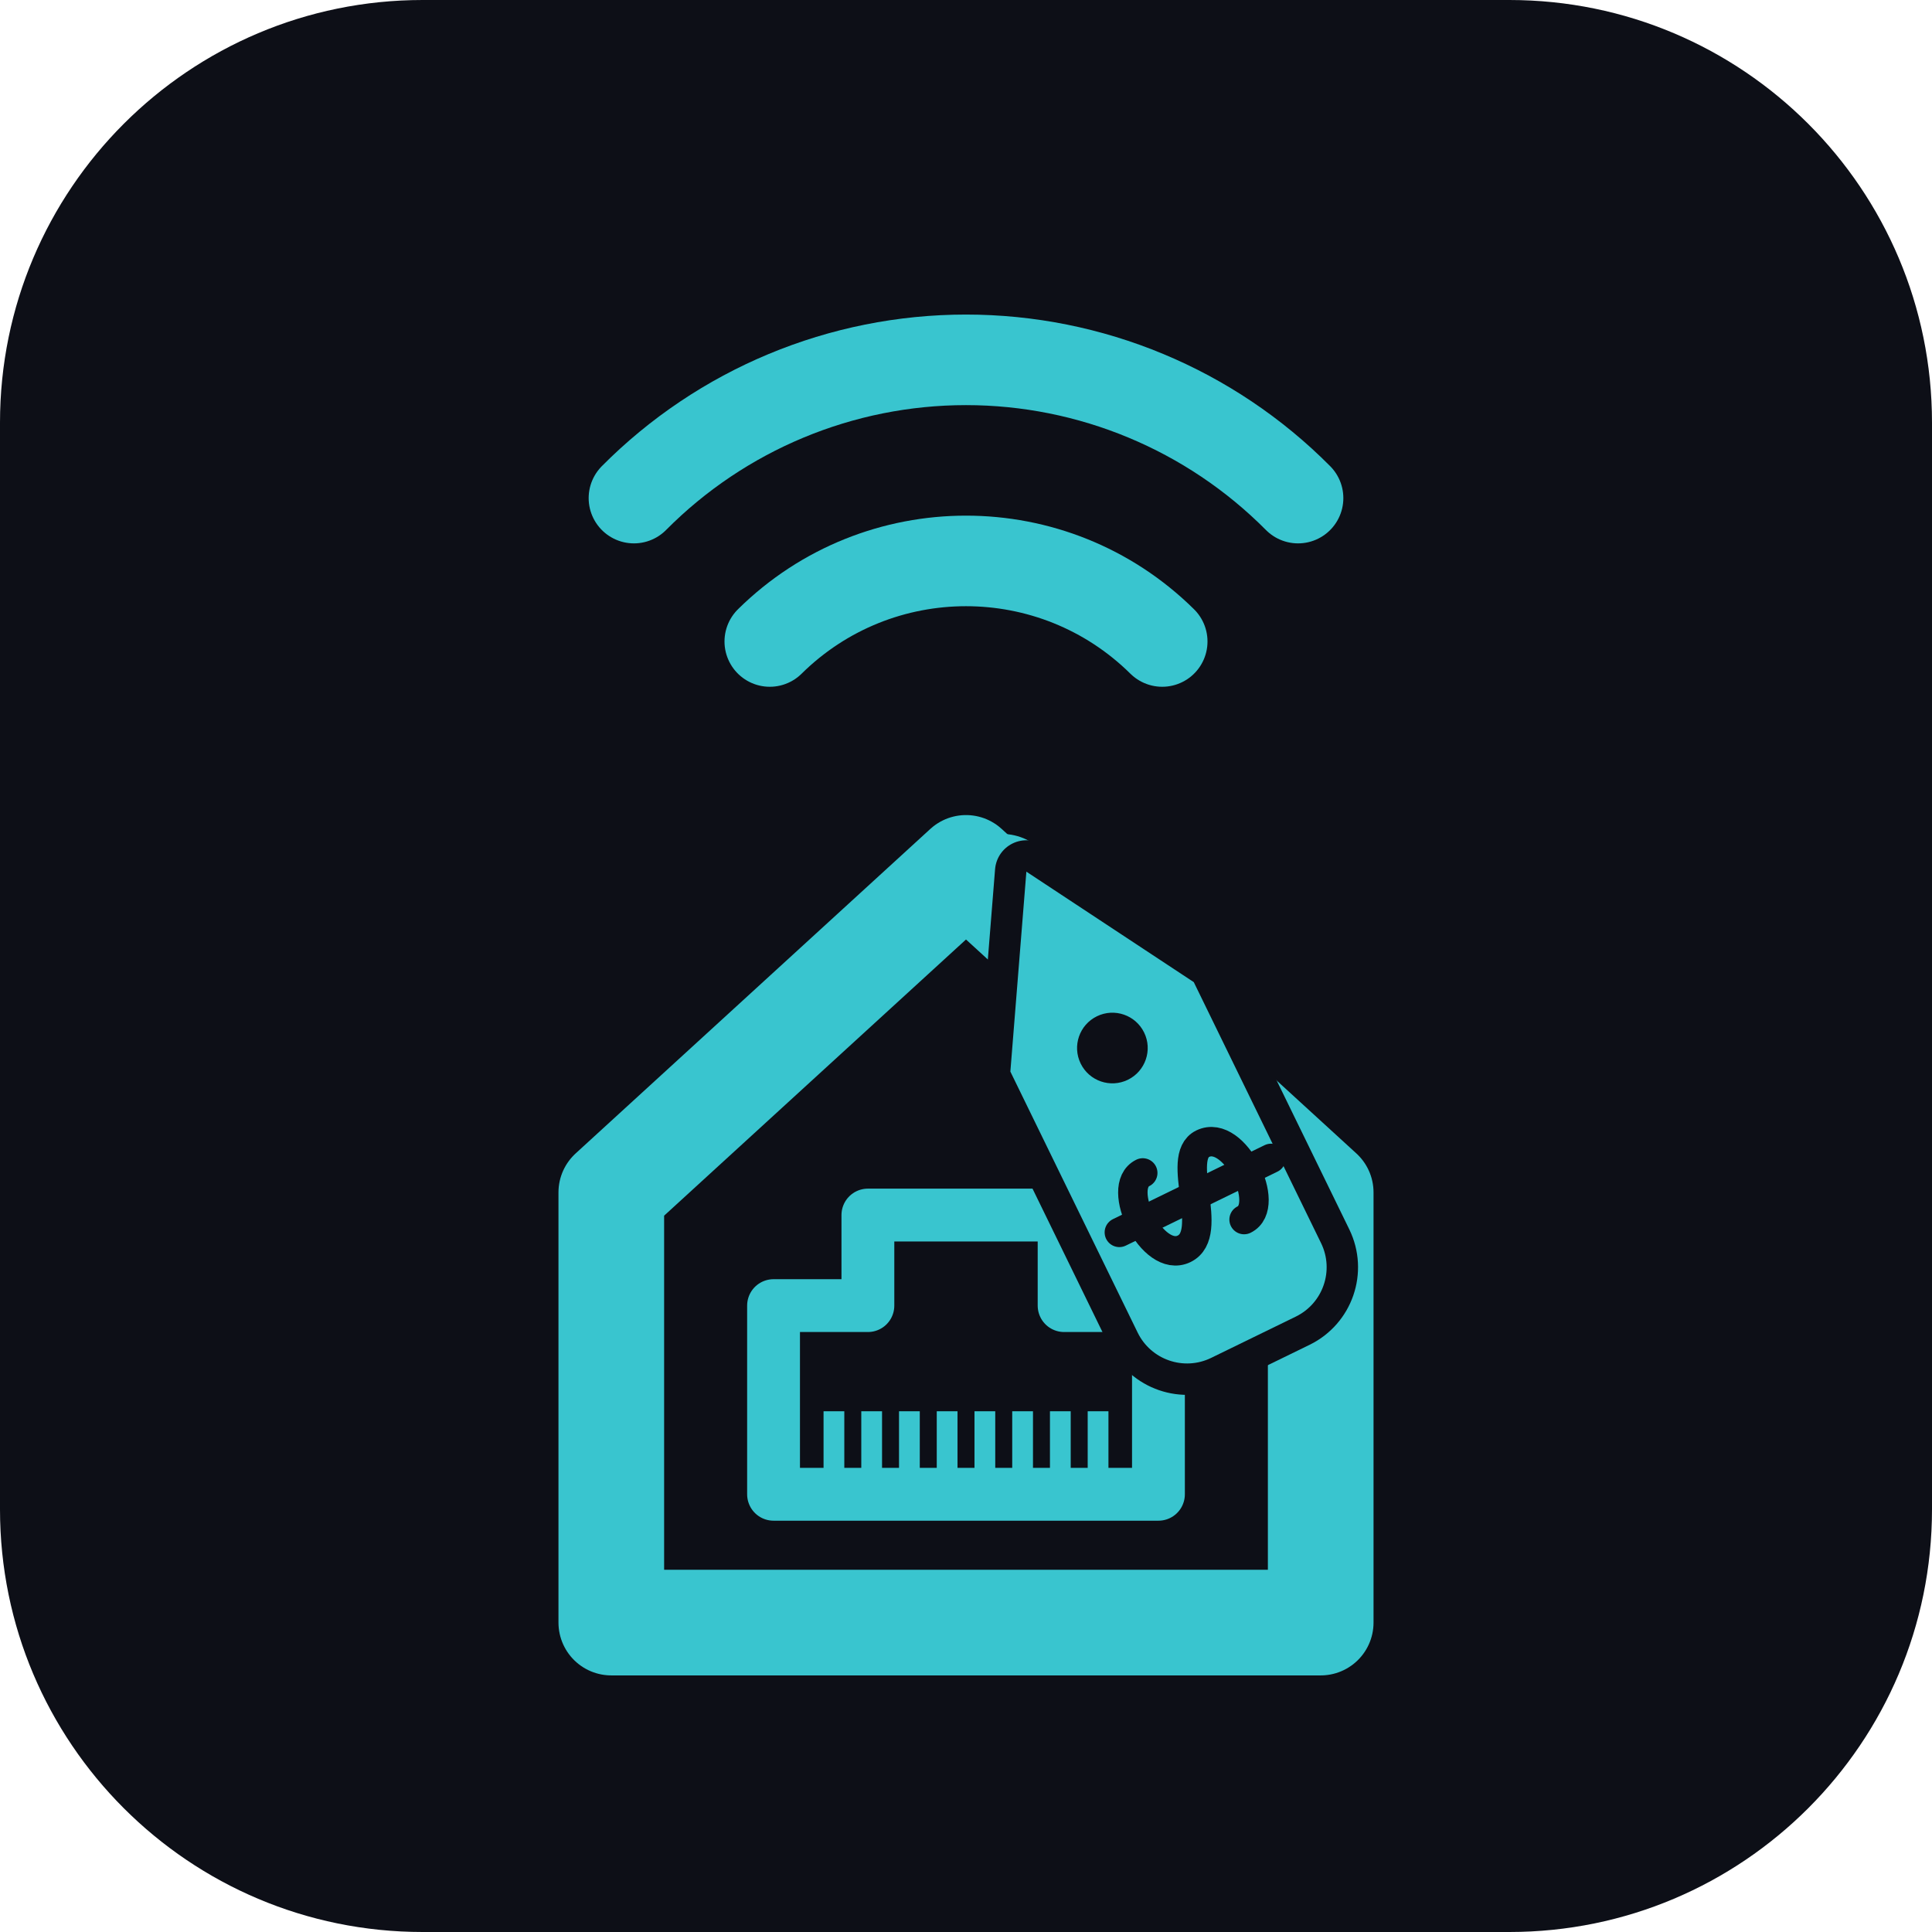
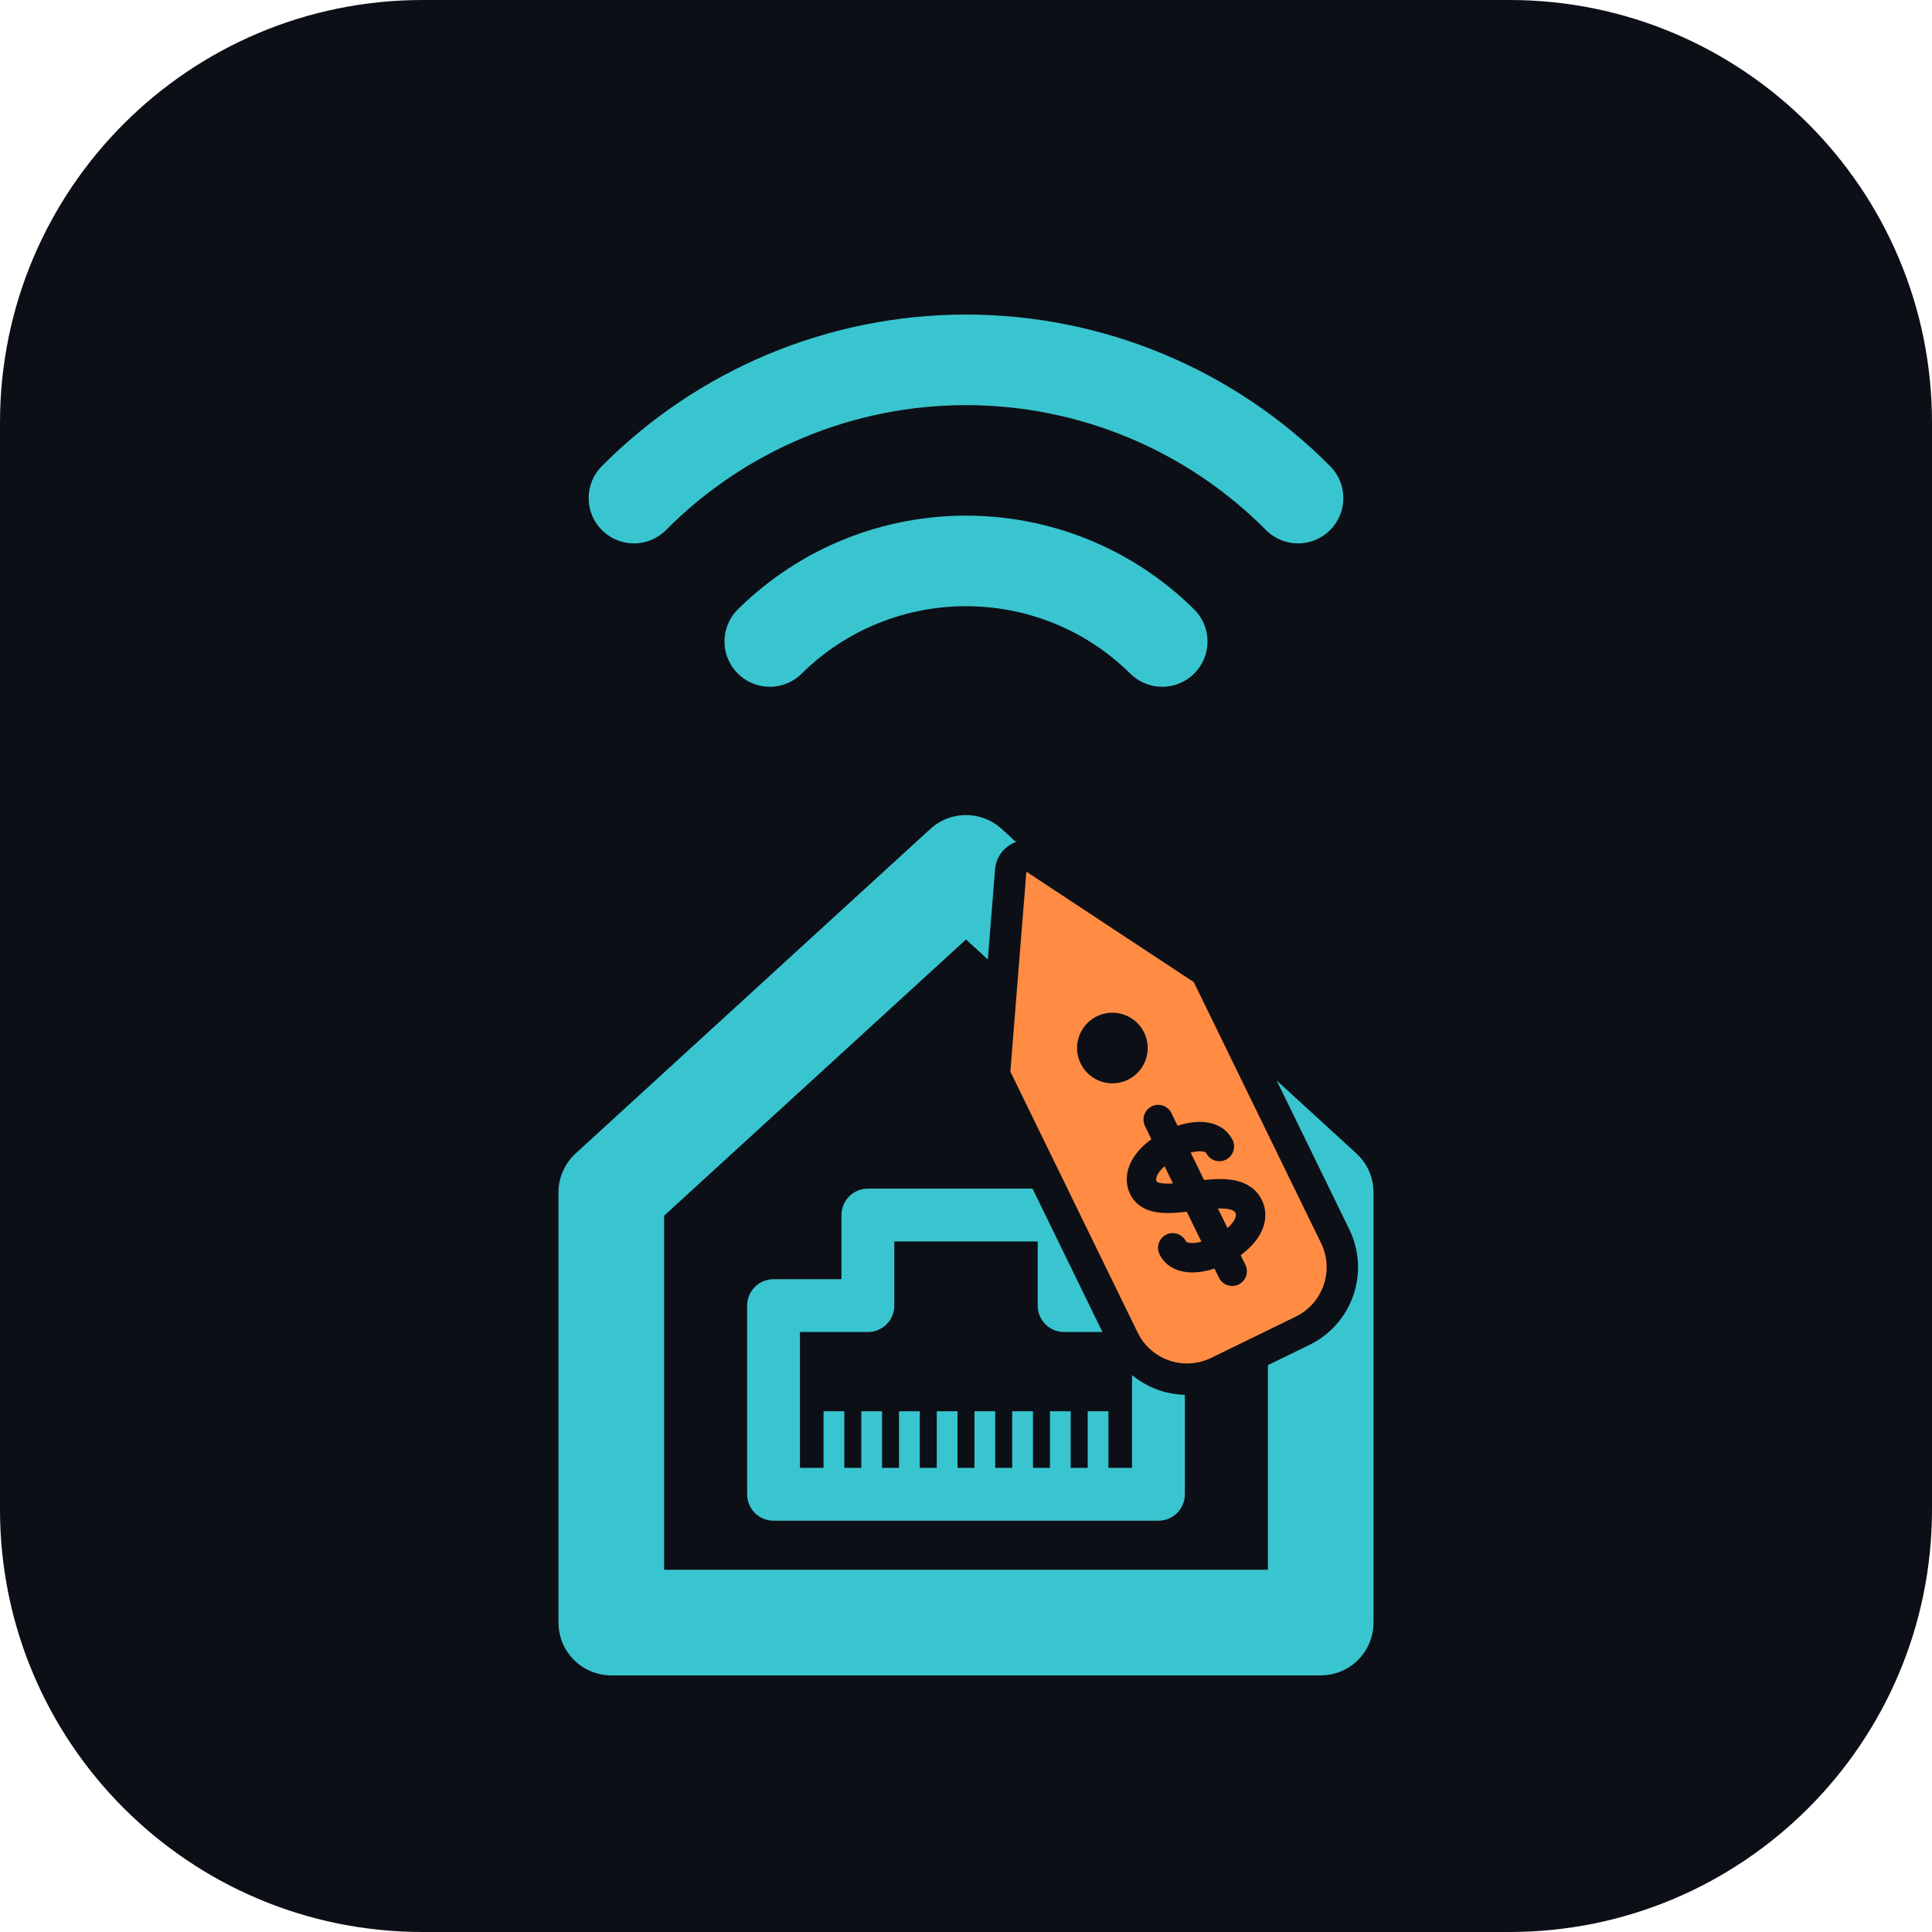
<svg xmlns="http://www.w3.org/2000/svg" viewBox="0 0 512 512" role="img" aria-label="SmartHomeSellout Classes">
  <rect width="512" height="512" rx="112" fill="#0d0f17" />
  <path d="M162 430 V316 L256 230 L350 316 V430 Z" fill="none" stroke="#39c5cf" stroke-width="28" stroke-linejoin="round" stroke-linecap="round" />
  <path d="M204 170 A 74 74 0 0 1 308 170" fill="none" stroke="#39c5cf" stroke-width="24" stroke-linecap="round" />
  <path d="M168 132 A 124 124 0 0 1 344 132" fill="none" stroke="#39c5cf" stroke-width="24" stroke-linecap="round" />
  <path d="M205 396 H307 V346 H282 V322 H230 V346 H205 Z" fill="none" stroke="#39c5cf" stroke-width="14" stroke-linejoin="round" />
  <g stroke="#39c5cf" stroke-width="5.5">
    <line x1="221" y1="393" x2="221" y2="374" />
    <line x1="231" y1="393" x2="231" y2="374" />
    <line x1="241" y1="393" x2="241" y2="374" />
    <line x1="251" y1="393" x2="251" y2="374" />
    <line x1="261" y1="393" x2="261" y2="374" />
    <line x1="271" y1="393" x2="271" y2="374" />
    <line x1="281" y1="393" x2="281" y2="374" />
    <line x1="291" y1="393" x2="291" y2="374" />
  </g>
-   <path d="M256 230 Q 266 222 274 230" fill="none" stroke="#39c5cf" stroke-width="10" stroke-linecap="round" />
  <g transform="translate(272 231) rotate(64) scale(1.04)">
    <path d="M0 0 L44 -26 H118 A14 14 0 0 1 132 -12 V12 A14 14 0 0 1 118 26 H44 Z" fill="none" stroke="#0d0f17" stroke-width="16" stroke-linejoin="round" />
-     <path d="M0 0 L44 -26 H118 A14 14 0 0 1 132 -12 V12 A14 14 0 0 1 118 26 H44 Z" fill="#39c5cf" />
+     <path d="M0 0 L44 -26 H118 A14 14 0 0 1 132 -12 V12 A14 14 0 0 1 118 26 H44 Z" fill="#ff8c42" />
    <circle cx="50" cy="0" r="9" fill="#0d0f17" />
-     <g stroke="#0d0f17" stroke-width="7.5" fill="none" stroke-linecap="round">
-       <path d="M104 -11 C 104 -19 82 -19 82 -10 C 82 -2 104 -3 104 6 C 104 15 82 15 82 7" />
-       <line x1="93" y1="-24" x2="93" y2="19" />
+     <g transform="rotate(-90 93 -2.5)">
+       <g stroke="#0d0f17" stroke-width="7.5" fill="none" stroke-linecap="round">
+         <path d="M104 -11 C 104 -19 82 -19 82 -10 C 82 -2 104 -3 104 6 C 104 15 82 15 82 7" />
+         <line x1="93" y1="-24" x2="93" y2="19" />
+       </g>
    </g>
  </g>
</svg>
